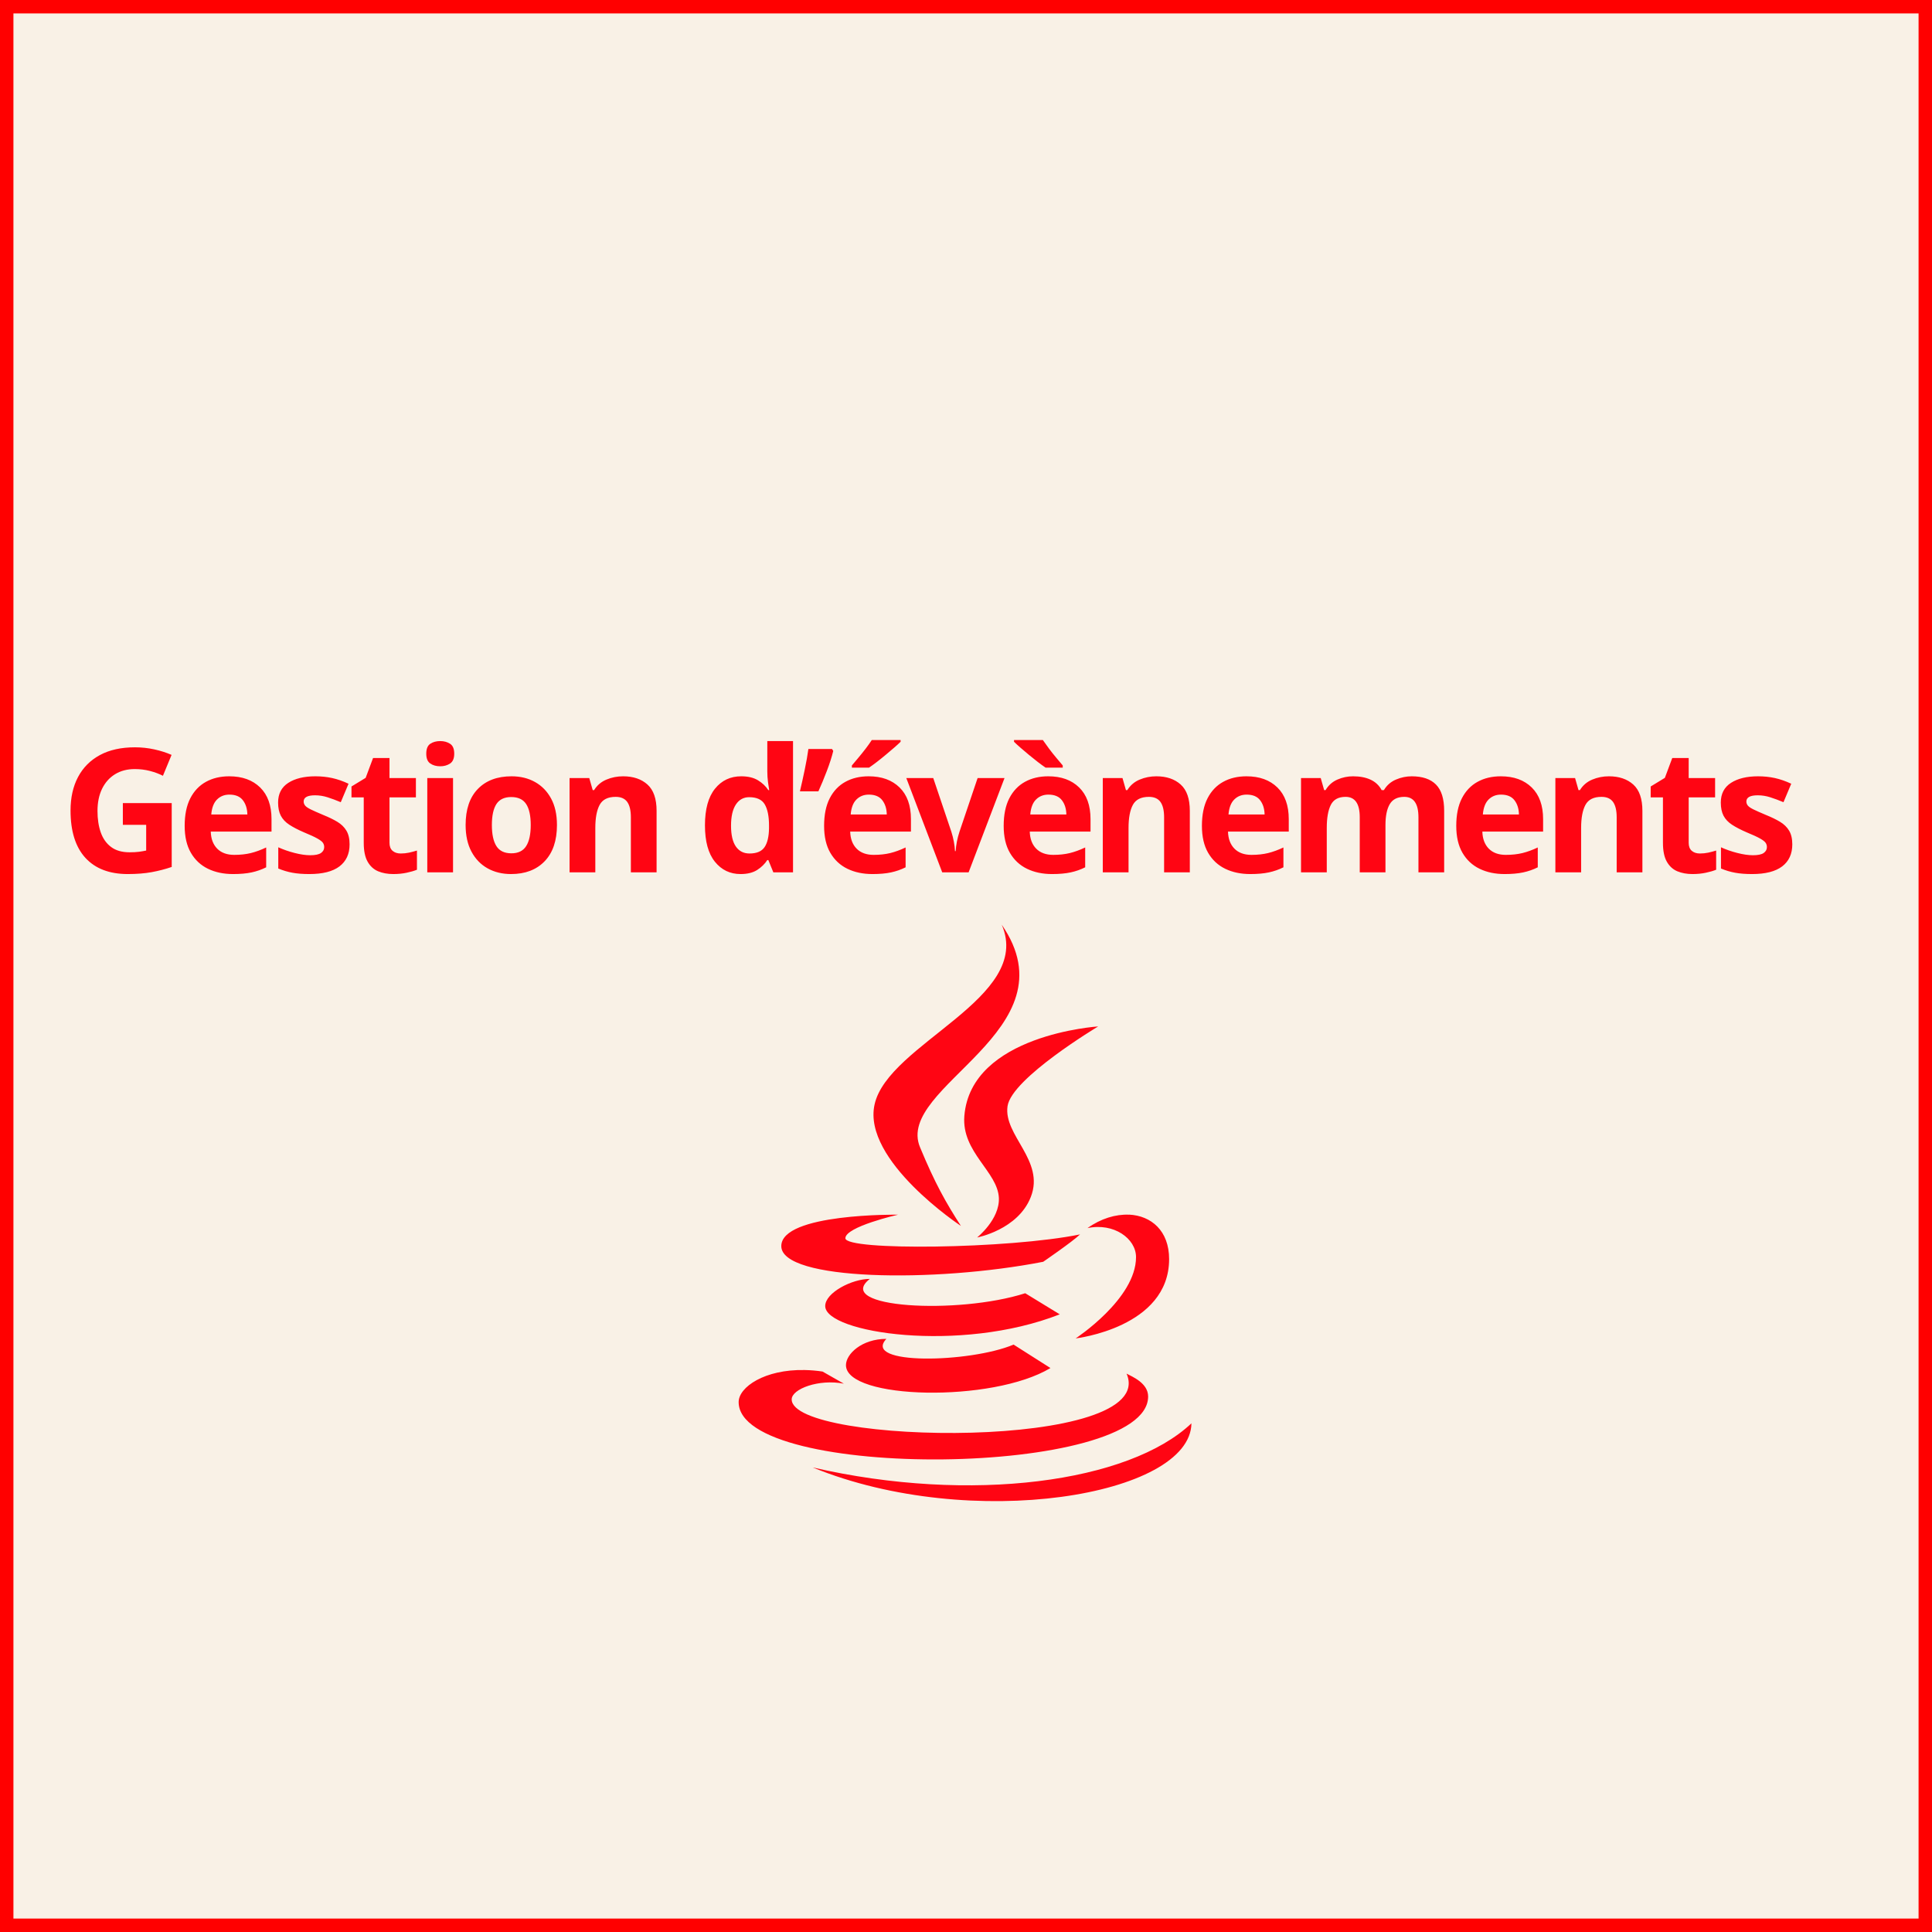
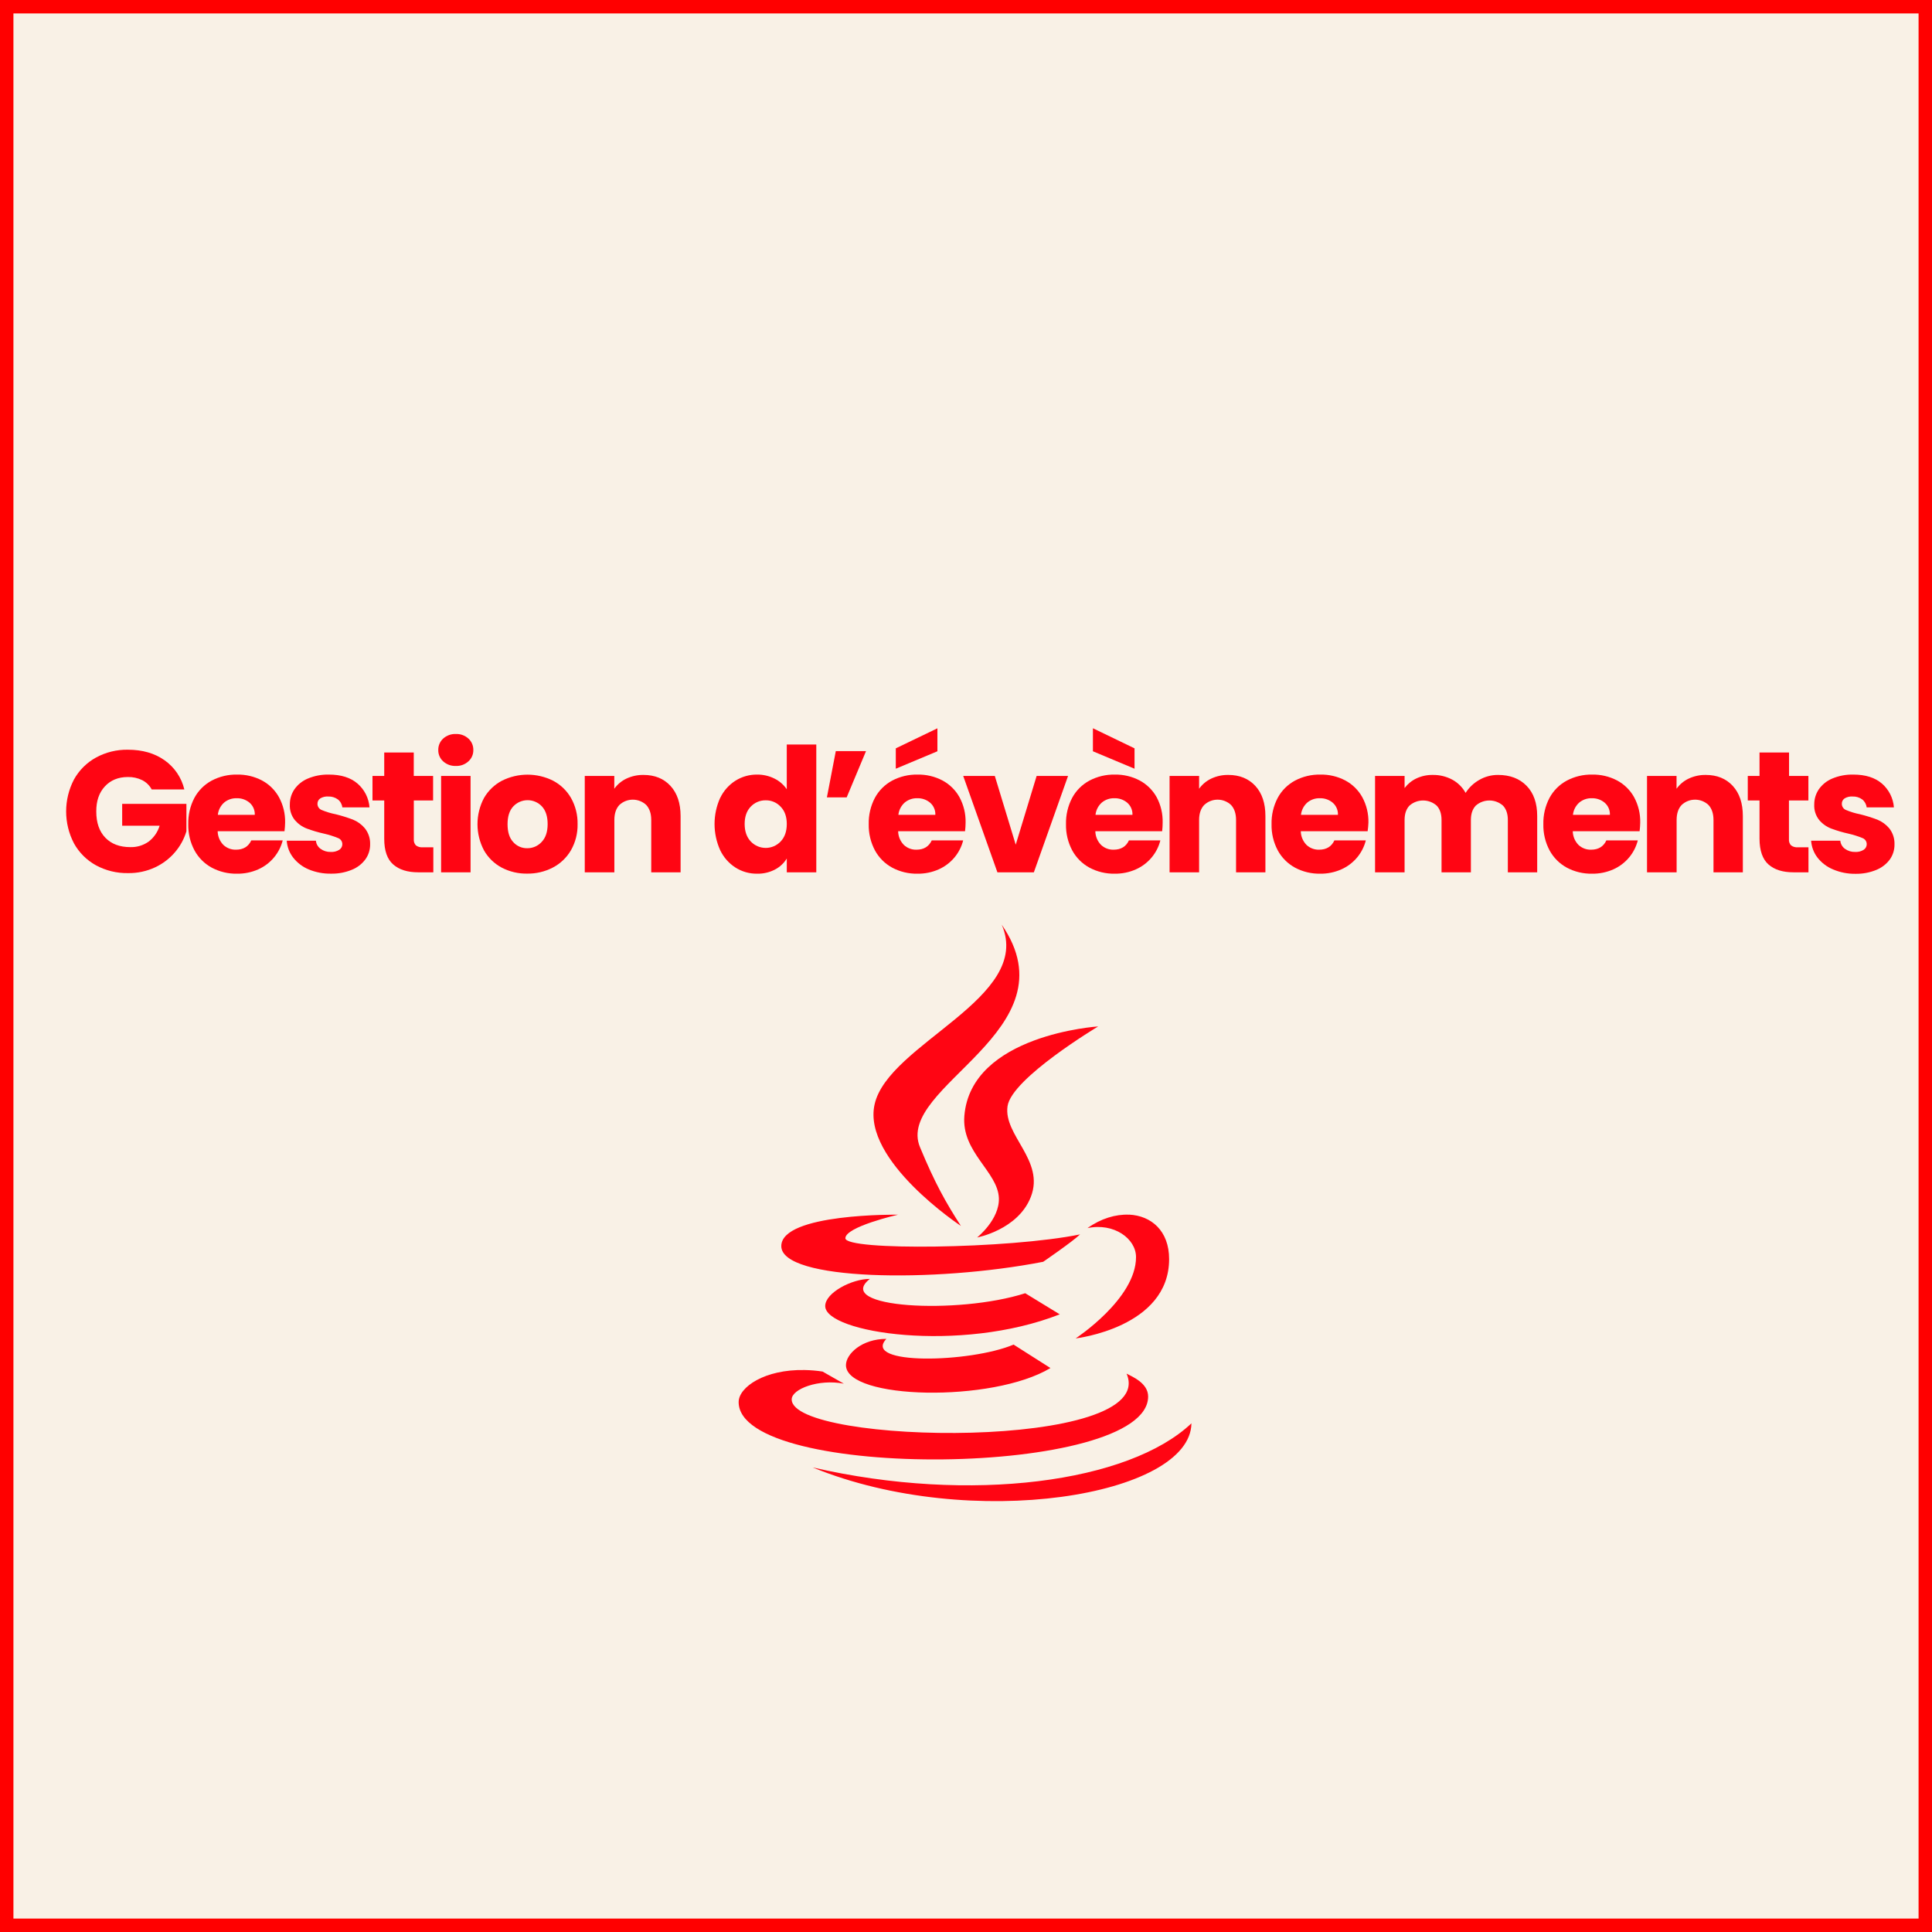
<svg xmlns="http://www.w3.org/2000/svg" id="Calque_1" data-name="Calque 1" viewBox="0 0 1007 1007">
  <defs>
-     <style>.cls-1{fill:#f9f1e6;}.cls-2{fill:none;stroke:red;stroke-miterlimit:10;stroke-width:7px;}.cls-3{font-size:90px;font-family:Poppins-Bold, Poppins;font-weight:700;letter-spacing:-0.05em;}.cls-3,.cls-4{fill:#ff0513;}</style>
+     <style>.cls-1{fill:#f9f1e6;}.cls-2{fill:none;stroke:red;stroke-miterlimit:10;stroke-width:7px;}.cls-3{isolation:isolate;}.cls-4{fill:#ff0513;}</style>
  </defs>
  <rect class="cls-1" x="3" y="3" width="1000" height="1000" />
  <rect class="cls-2" x="3.5" y="3.5" width="1000" height="1000" />
-   <text class="cls-3" transform="translate(31.55 454.67)">Gestion d’évènements</text>
-   <path class="cls-4" d="M519.14,479c16.52,38.23-59.28,61.84-66.3,93.71-6.48,29.24,45,63.25,45,63.25-7.81-12.11-13.47-22.11-21.31-41C463.28,563.14,557.25,534.32,519.14,479Zm50.25,53s-66.37,4.2-69.75,46.68c-1.51,18.92,17.43,29,18,42.78C518.06,632.65,506.3,642,506.3,642s21.33-4,28-21.17c7.4-19-14.34-32-12.15-47.27C524.28,559,569.39,532,569.39,532Zm16.1,98.12c-7-.3-14.67,2-21.67,7,13.71-2.93,25.3,5.45,25.3,15.12,0,21.78-31.47,42.36-31.47,42.36s48.72-5.56,48.72-41.33C606.37,638.47,597,630.63,585.49,630.09Zm-120.45,0s-60.81-.82-60.81,16.38c0,18,79.63,19.25,136.5,8.17,0,0,15.19-10.4,19.22-14.27-37.27,7.6-122.32,8.61-122.32,2C437.63,636.38,465,630.14,465,630.14Zm-14.69,33.47c-9.32,0-23.23,7.2-23.23,14.15,0,14,70.24,24.74,122.25,4.32l-18-11C496.12,682.34,431.13,678.72,450.35,663.61ZM459,694.85c-12.79,0-21.07,7.88-21.07,13.7,0,17.93,76.34,19.74,106.59,1.5l-19.22-12.22C502.71,707.38,446,708.67,459,694.85Zm-42.6,16.24C395.57,710.66,382,720,382,727.8c0,41.3,213.43,39.31,213.43-2.91,0-7-8.26-10.33-11.24-11.93,17.44,40.37-174.54,37.25-174.54,13.43,0-5.42,14.08-10.75,27.18-8.19l-11.1-6.32A69.52,69.52,0,0,0,416.41,711.09ZM618,738.87c-32.46,30.75-114.7,42-197.4,23C503.25,795.67,617.55,776.64,618,738.87Z" transform="translate(3 3)" />
+   <g class="cls-3">
+     <path class="cls-4" d="M79.07,411.47a11.54,11.54,0,0,0-4.9-4.81A16,16,0,0,0,66.65,405q-7.47,0-12,4.9T50.18,423q0,8.73,4.72,13.63t13,4.91a15.71,15.71,0,0,0,9.58-2.88,16.33,16.33,0,0,0,5.72-8.28H63.68V419H97.16v14.31a30.2,30.2,0,0,1-5.81,10.71,30.61,30.61,0,0,1-10.39,8,32.13,32.13,0,0,1-14.22,3.06A33.68,33.68,0,0,1,50,451a29.25,29.25,0,0,1-11.43-11.39,36,36,0,0,1,0-33.35A29.22,29.22,0,0,1,50,394.87a33.41,33.41,0,0,1,16.65-4.1q11.34,0,19.12,5.49a25.92,25.92,0,0,1,10.31,15.21Z" />
+     <path class="cls-4" d="M148.28,433.25H113.45a10.48,10.48,0,0,0,3,7.16,9.22,9.22,0,0,0,6.53,2.47q5.76,0,8-4.86h16.38a22.49,22.49,0,0,1-4.55,8.91,22.74,22.74,0,0,1-8.23,6.21,26.45,26.45,0,0,1-11.07,2.25,26.94,26.94,0,0,1-13.14-3.15,22.41,22.41,0,0,1-9-9,27.79,27.79,0,0,1-3.24-13.68,28.1,28.1,0,0,1,3.19-13.68,22.13,22.13,0,0,1,9-9,27.13,27.13,0,0,1,13.23-3.15,26.85,26.85,0,0,1,13,3.06,22,22,0,0,1,8.86,8.73,26.5,26.5,0,0,1,3.2,13.23A39.29,39.29,0,0,1,148.28,433.25ZM132.8,424.7a7.91,7.91,0,0,0-2.7-6.3,9.94,9.94,0,0,0-6.75-2.34,9.76,9.76,0,0,0-6.53,2.25,10,10,0,0,0-3.28,6.39Z" />
+     <path class="cls-4" d="M160.88,453.14a20,20,0,0,1-8.1-6.17,16.17,16.17,0,0,1-3.33-8.77h15.21a5.85,5.85,0,0,0,2.43,4.23,8.6,8.6,0,0,0,5.31,1.62,7.49,7.49,0,0,0,4.45-1.13,3.43,3.43,0,0,0,1.58-2.92,3.39,3.39,0,0,0-2.25-3.2,46.62,46.62,0,0,0-7.29-2.29,66.87,66.87,0,0,1-9-2.66,15.43,15.43,0,0,1-6.21-4.4,12,12,0,0,1-2.61-8.15,13.86,13.86,0,0,1,2.38-7.88,16.12,16.12,0,0,1,7-5.62,26.91,26.91,0,0,1,11-2.07q9.45,0,14.89,4.68a18.21,18.21,0,0,1,6.26,12.42H178.43a6.13,6.13,0,0,0-2.3-4.14,8,8,0,0,0-5.08-1.53,7,7,0,0,0-4.14,1,3.3,3.3,0,0,0-1.44,2.83,3.46,3.46,0,0,0,2.29,3.24,36.83,36.83,0,0,0,7.16,2.16,78.39,78.39,0,0,1,9.09,2.83,15.86,15.86,0,0,1,6.16,4.5,12.75,12.75,0,0,1,2.75,8.33,13.18,13.18,0,0,1-2.48,7.87,16.3,16.3,0,0,1-7.11,5.45,27.17,27.17,0,0,1-10.75,2A28.86,28.86,0,0,1,160.88,453.14Z" />
+     <path class="cls-4" d="M225.86,441.62v13.05H218q-8.37,0-13.05-4.09t-4.68-13.37v-20h-6.12V404.45h6.12V392.21h15.39v12.24h10.08v12.78H215.69v20.16a4.22,4.22,0,0,0,1.08,3.24,5.27,5.27,0,0,0,3.6,1Z" />
+     <path class="cls-4" d="M231,396.84a7.7,7.7,0,0,1-2.56-5.89,7.85,7.85,0,0,1,2.56-6,9.38,9.38,0,0,1,6.62-2.38,9.23,9.23,0,0,1,6.52,2.38,7.86,7.86,0,0,1,2.57,6,7.71,7.71,0,0,1-2.57,5.89,9.15,9.15,0,0,1-6.52,2.39A9.3,9.3,0,0,1,231,396.84Zm14.27,7.61v50.22H229.91V404.45Z" />
+     <path class="cls-4" d="M261.54,452.24a23.07,23.07,0,0,1-9.27-9,29.18,29.18,0,0,1,0-27.32,23.26,23.26,0,0,1,9.36-9,29.74,29.74,0,0,1,26.64,0,23.26,23.26,0,0,1,9.36,9,26.72,26.72,0,0,1,3.42,13.64,26.43,26.43,0,0,1-3.47,13.64,23.48,23.48,0,0,1-9.45,9,28.23,28.23,0,0,1-13.36,3.15A27.74,27.74,0,0,1,261.54,452.24Zm20.79-13.41q3.1-3.24,3.11-9.27t-3-9.27a10.22,10.22,0,0,0-14.89,0q-3,3.19-3,9.31t2.92,9.27a9.48,9.48,0,0,0,7.34,3.24A10,10,0,0,0,282.33,438.83Z" />
+     <path class="cls-4" d="M349.47,409.62q5.26,5.73,5.27,15.71v29.34h-15.3V427.4q0-5-2.61-7.83a10.23,10.23,0,0,0-14,0q-2.61,2.79-2.61,7.83v27.27H304.79V404.45h15.39v6.66a16.33,16.33,0,0,1,6.3-5.27,20.16,20.16,0,0,1,8.91-1.93Q344.21,403.91,349.47,409.62Z" />
+     <path class="cls-4" d="M375.39,415.88a21.76,21.76,0,0,1,8-9,20.79,20.79,0,0,1,11.25-3.15,19.77,19.77,0,0,1,9,2.07,16.57,16.57,0,0,1,6.44,5.58V388.07h15.39v66.6H410.09v-7.2a15.69,15.69,0,0,1-6.17,5.76,19.31,19.31,0,0,1-9.31,2.16,20.57,20.57,0,0,1-11.25-3.19,22,22,0,0,1-8-9.1,33.18,33.18,0,0,1,0-27.22Zm31.5,4.59a10.37,10.37,0,0,0-7.78-3.33,10.49,10.49,0,0,0-7.79,3.28q-3.19,3.3-3.19,9.05t3.19,9.13a10.71,10.71,0,0,0,15.57,0q3.19-3.33,3.2-9.09T406.89,420.47Z" />
+     <path class="cls-4" d="M435.64,391.49h15.75l-10.08,24.12H431Z" />
+     <path class="cls-4" d="M503,433.25H468.13a10.48,10.48,0,0,0,3,7.16,9.2,9.2,0,0,0,6.52,2.47q5.76,0,8-4.86h16.38a22.47,22.47,0,0,1-4.54,8.91,22.77,22.77,0,0,1-8.24,6.21,26.45,26.45,0,0,1-11.07,2.25,26.94,26.94,0,0,1-13.14-3.15,22.41,22.41,0,0,1-9-9,27.79,27.79,0,0,1-3.24-13.68,28.1,28.1,0,0,1,3.2-13.68,22.1,22.1,0,0,1,9-9,27.13,27.13,0,0,1,13.23-3.15,26.85,26.85,0,0,1,13,3.06,22,22,0,0,1,8.87,8.73,26.5,26.5,0,0,1,3.19,13.23A39.29,39.29,0,0,1,503,433.25Zm-14.4-41.67-21.69,9.09V390.05l21.69-10.44Zm-1.08,33.12a7.91,7.91,0,0,0-2.7-6.3,9.94,9.94,0,0,0-6.75-2.34,9.73,9.73,0,0,0-6.52,2.25,10,10,0,0,0-3.29,6.39Z" />
+     <path class="cls-4" d="M529.42,440.27l10.89-35.82h16.38l-17.82,50.22h-19l-17.82-50.22h16.47Z" />
+     <path class="cls-4" d="M605.74,433.25H570.91a10.48,10.48,0,0,0,3,7.16,9.2,9.2,0,0,0,6.52,2.47q5.76,0,8-4.86h16.38a22.47,22.47,0,0,1-4.54,8.91,22.77,22.77,0,0,1-8.24,6.21A26.45,26.45,0,0,1,581,455.39a26.94,26.94,0,0,1-13.14-3.15,22.41,22.41,0,0,1-9-9,27.79,27.79,0,0,1-3.24-13.68,28.1,28.1,0,0,1,3.2-13.68,22.1,22.1,0,0,1,9-9A27.13,27.13,0,0,1,581,403.73a26.85,26.85,0,0,1,13,3.06,22,22,0,0,1,8.87,8.73A26.5,26.5,0,0,1,606,428.75,39.29,39.29,0,0,1,605.74,433.25Zm-14.4-43.2v10.62l-21.69-9.09v-12Zm-1.08,34.65a7.91,7.91,0,0,0-2.7-6.3,9.94,9.94,0,0,0-6.75-2.34,9.73,9.73,0,0,0-6.52,2.25A10,10,0,0,0,571,424.7Z" />
+     <path class="cls-4" d="M654.3,409.62q5.26,5.73,5.26,15.71v29.34h-15.3V427.4q0-5-2.61-7.83a10.23,10.23,0,0,0-14,0Q625,422.36,625,427.4v27.27H609.61V404.45H625v6.66a16.33,16.33,0,0,1,6.3-5.27,20.16,20.16,0,0,1,8.91-1.93Q649,403.91,654.3,409.62Z" />
+     <path class="cls-4" d="M712.84,433.25H678a10.48,10.48,0,0,0,3,7.16,9.2,9.2,0,0,0,6.52,2.47q5.76,0,8-4.86h16.38a22.47,22.47,0,0,1-4.54,8.91,22.77,22.77,0,0,1-8.24,6.21,26.45,26.45,0,0,1-11.07,2.25A26.94,26.94,0,0,1,675,452.24a22.41,22.41,0,0,1-9-9,27.79,27.79,0,0,1-3.24-13.68,28.1,28.1,0,0,1,3.2-13.68,22.1,22.1,0,0,1,9-9,27.13,27.13,0,0,1,13.23-3.15,26.85,26.85,0,0,1,13,3.06,22,22,0,0,1,8.87,8.73,26.5,26.5,0,0,1,3.19,13.23A39.29,39.29,0,0,1,712.84,433.25Zm-15.48-8.55a7.91,7.91,0,0,0-2.7-6.3,9.94,9.94,0,0,0-6.75-2.34,9.73,9.73,0,0,0-6.52,2.25,10,10,0,0,0-3.29,6.39Z" />
+     <path class="cls-4" d="M795.69,409.58q5.53,5.67,5.53,15.75v29.34h-15.3V427.4c0-3.24-.85-5.74-2.56-7.52a10.74,10.74,0,0,0-14.13,0c-1.71,1.78-2.57,4.28-2.57,7.52v27.27h-15.3V427.4c0-3.24-.85-5.74-2.56-7.52a10.74,10.74,0,0,0-14.13,0c-1.71,1.78-2.57,4.28-2.57,7.52v27.27H716.71V404.45H732.1v6.3a16.58,16.58,0,0,1,6.12-5,19.38,19.38,0,0,1,8.55-1.84,20.82,20.82,0,0,1,10.13,2.43,17.41,17.41,0,0,1,7,6.93,20.23,20.23,0,0,1,7.11-6.75,19.21,19.21,0,0,1,9.81-2.61Q790.15,403.91,795.69,409.58Z" />
+     <path class="cls-4" d="M854.59,433.25H819.76a10.48,10.48,0,0,0,3,7.16,9.2,9.2,0,0,0,6.52,2.47q5.76,0,8-4.86h16.38a22.47,22.47,0,0,1-4.54,8.91,22.77,22.77,0,0,1-8.24,6.21,26.45,26.45,0,0,1-11.07,2.25,26.94,26.94,0,0,1-13.14-3.15,22.41,22.41,0,0,1-9-9,27.79,27.79,0,0,1-3.24-13.68,28.1,28.1,0,0,1,3.2-13.68,22.1,22.1,0,0,1,9-9,27.13,27.13,0,0,1,13.23-3.15,26.85,26.85,0,0,1,13,3.06,22,22,0,0,1,8.87,8.73,26.5,26.5,0,0,1,3.19,13.23A39.29,39.29,0,0,1,854.59,433.25Zm-15.48-8.55a7.91,7.91,0,0,0-2.7-6.3,9.94,9.94,0,0,0-6.75-2.34,9.73,9.73,0,0,0-6.52,2.25,10,10,0,0,0-3.29,6.39Z" />
+     <path class="cls-4" d="M903.15,409.62q5.26,5.73,5.26,15.71v29.34h-15.3V427.4q0-5-2.61-7.83a10.23,10.23,0,0,0-14,0q-2.61,2.79-2.61,7.83v27.27H858.46V404.45h15.39v6.66a16.33,16.33,0,0,1,6.3-5.27,20.16,20.16,0,0,1,8.91-1.93Q897.88,403.91,903.15,409.62Z" />
+     <path class="cls-4" d="M942.61,441.62v13.05h-7.83q-8.37,0-13-4.09t-4.68-13.37v-20h-6.12V404.45h6.12V392.21h15.39v12.24h10.08v12.78H932.44v20.16a4.22,4.22,0,0,0,1.08,3.24,5.27,5.27,0,0,0,3.6,1Z" />
+     <path class="cls-4" d="M955.39,453.14a20,20,0,0,1-8.1-6.17A16.17,16.17,0,0,1,944,438.2h15.21a5.85,5.85,0,0,0,2.43,4.23,8.6,8.6,0,0,0,5.31,1.62,7.54,7.54,0,0,0,4.46-1.13,3.44,3.44,0,0,0,1.57-2.92,3.39,3.39,0,0,0-2.25-3.2,46.62,46.62,0,0,0-7.29-2.29,66.87,66.87,0,0,1-9-2.66,15.43,15.43,0,0,1-6.21-4.4,12,12,0,0,1-2.61-8.15,13.94,13.94,0,0,1,2.38-7.88,16.09,16.09,0,0,1,7-5.62,26.82,26.82,0,0,1,11-2.07q9.45,0,14.9,4.68a18.25,18.25,0,0,1,6.25,12.42H972.94a6.16,6.16,0,0,0-2.29-4.14,8,8,0,0,0-5.09-1.53,7,7,0,0,0-4.14,1A3.3,3.3,0,0,0,960,419a3.47,3.47,0,0,0,2.3,3.24,36.46,36.46,0,0,0,7.15,2.16,78.39,78.39,0,0,1,9.09,2.83,15.89,15.89,0,0,1,6.17,4.5,12.8,12.8,0,0,1,2.74,8.33A13.24,13.24,0,0,1,985,448a16.39,16.39,0,0,1-7.12,5.45,27.17,27.17,0,0,1-10.75,2A28.86,28.86,0,0,1,955.39,453.14Z" />
+   </g>
+   <path class="cls-4" d="M522.14,482c16.52,38.23-59.28,61.84-66.3,93.71-6.48,29.24,45,63.25,45,63.25-7.81-12.11-13.47-22.11-21.31-41C466.28,566.14,560.25,537.32,522.14,482Zm50.25,53s-66.37,4.2-69.75,46.68c-1.51,18.92,17.43,29,18,42.78C521.06,635.65,509.3,645,509.3,645s21.33-4,28-21.17c7.4-19-14.34-32-12.15-47.27C527.28,562,572.39,535,572.39,535Zm16.1,98.12c-7-.3-14.67,2-21.67,7,13.71-2.93,25.3,5.45,25.3,15.12,0,21.78-31.47,42.36-31.47,42.36s48.72-5.56,48.72-41.33c0-14.8-9.37-22.64-20.88-23.18Zm-120.45,0s-60.81-.82-60.81,16.38c0,18,79.63,19.25,136.5,8.17,0,0,15.19-10.4,19.22-14.27-37.27,7.6-122.32,8.61-122.32,2,0-6,27.37-12.26,27.37-12.26Zm-14.69,33.47c-9.32,0-23.23,7.2-23.23,14.15,0,14,70.24,24.74,122.25,4.32l-18-11c-35.25,11.28-100.24,7.66-81-7.45ZM462,697.85c-12.79,0-21.07,7.88-21.07,13.7,0,17.93,76.34,19.74,106.59,1.5L528.3,700.83C505.71,710.38,449,711.67,462,697.85Zm-42.6,16.24C398.57,713.66,385,723,385,730.8c0,41.3,213.43,39.31,213.43-2.91,0-7-8.26-10.33-11.24-11.93,17.44,40.37-174.54,37.25-174.54,13.43,0-5.42,14.08-10.75,27.18-8.19l-11.1-6.32a69.34,69.34,0,0,0-9.32-.79ZM621,741.87c-32.46,30.75-114.7,42-197.4,23C506.25,798.67,620.55,779.64,621,741.87Z" />
</svg>
